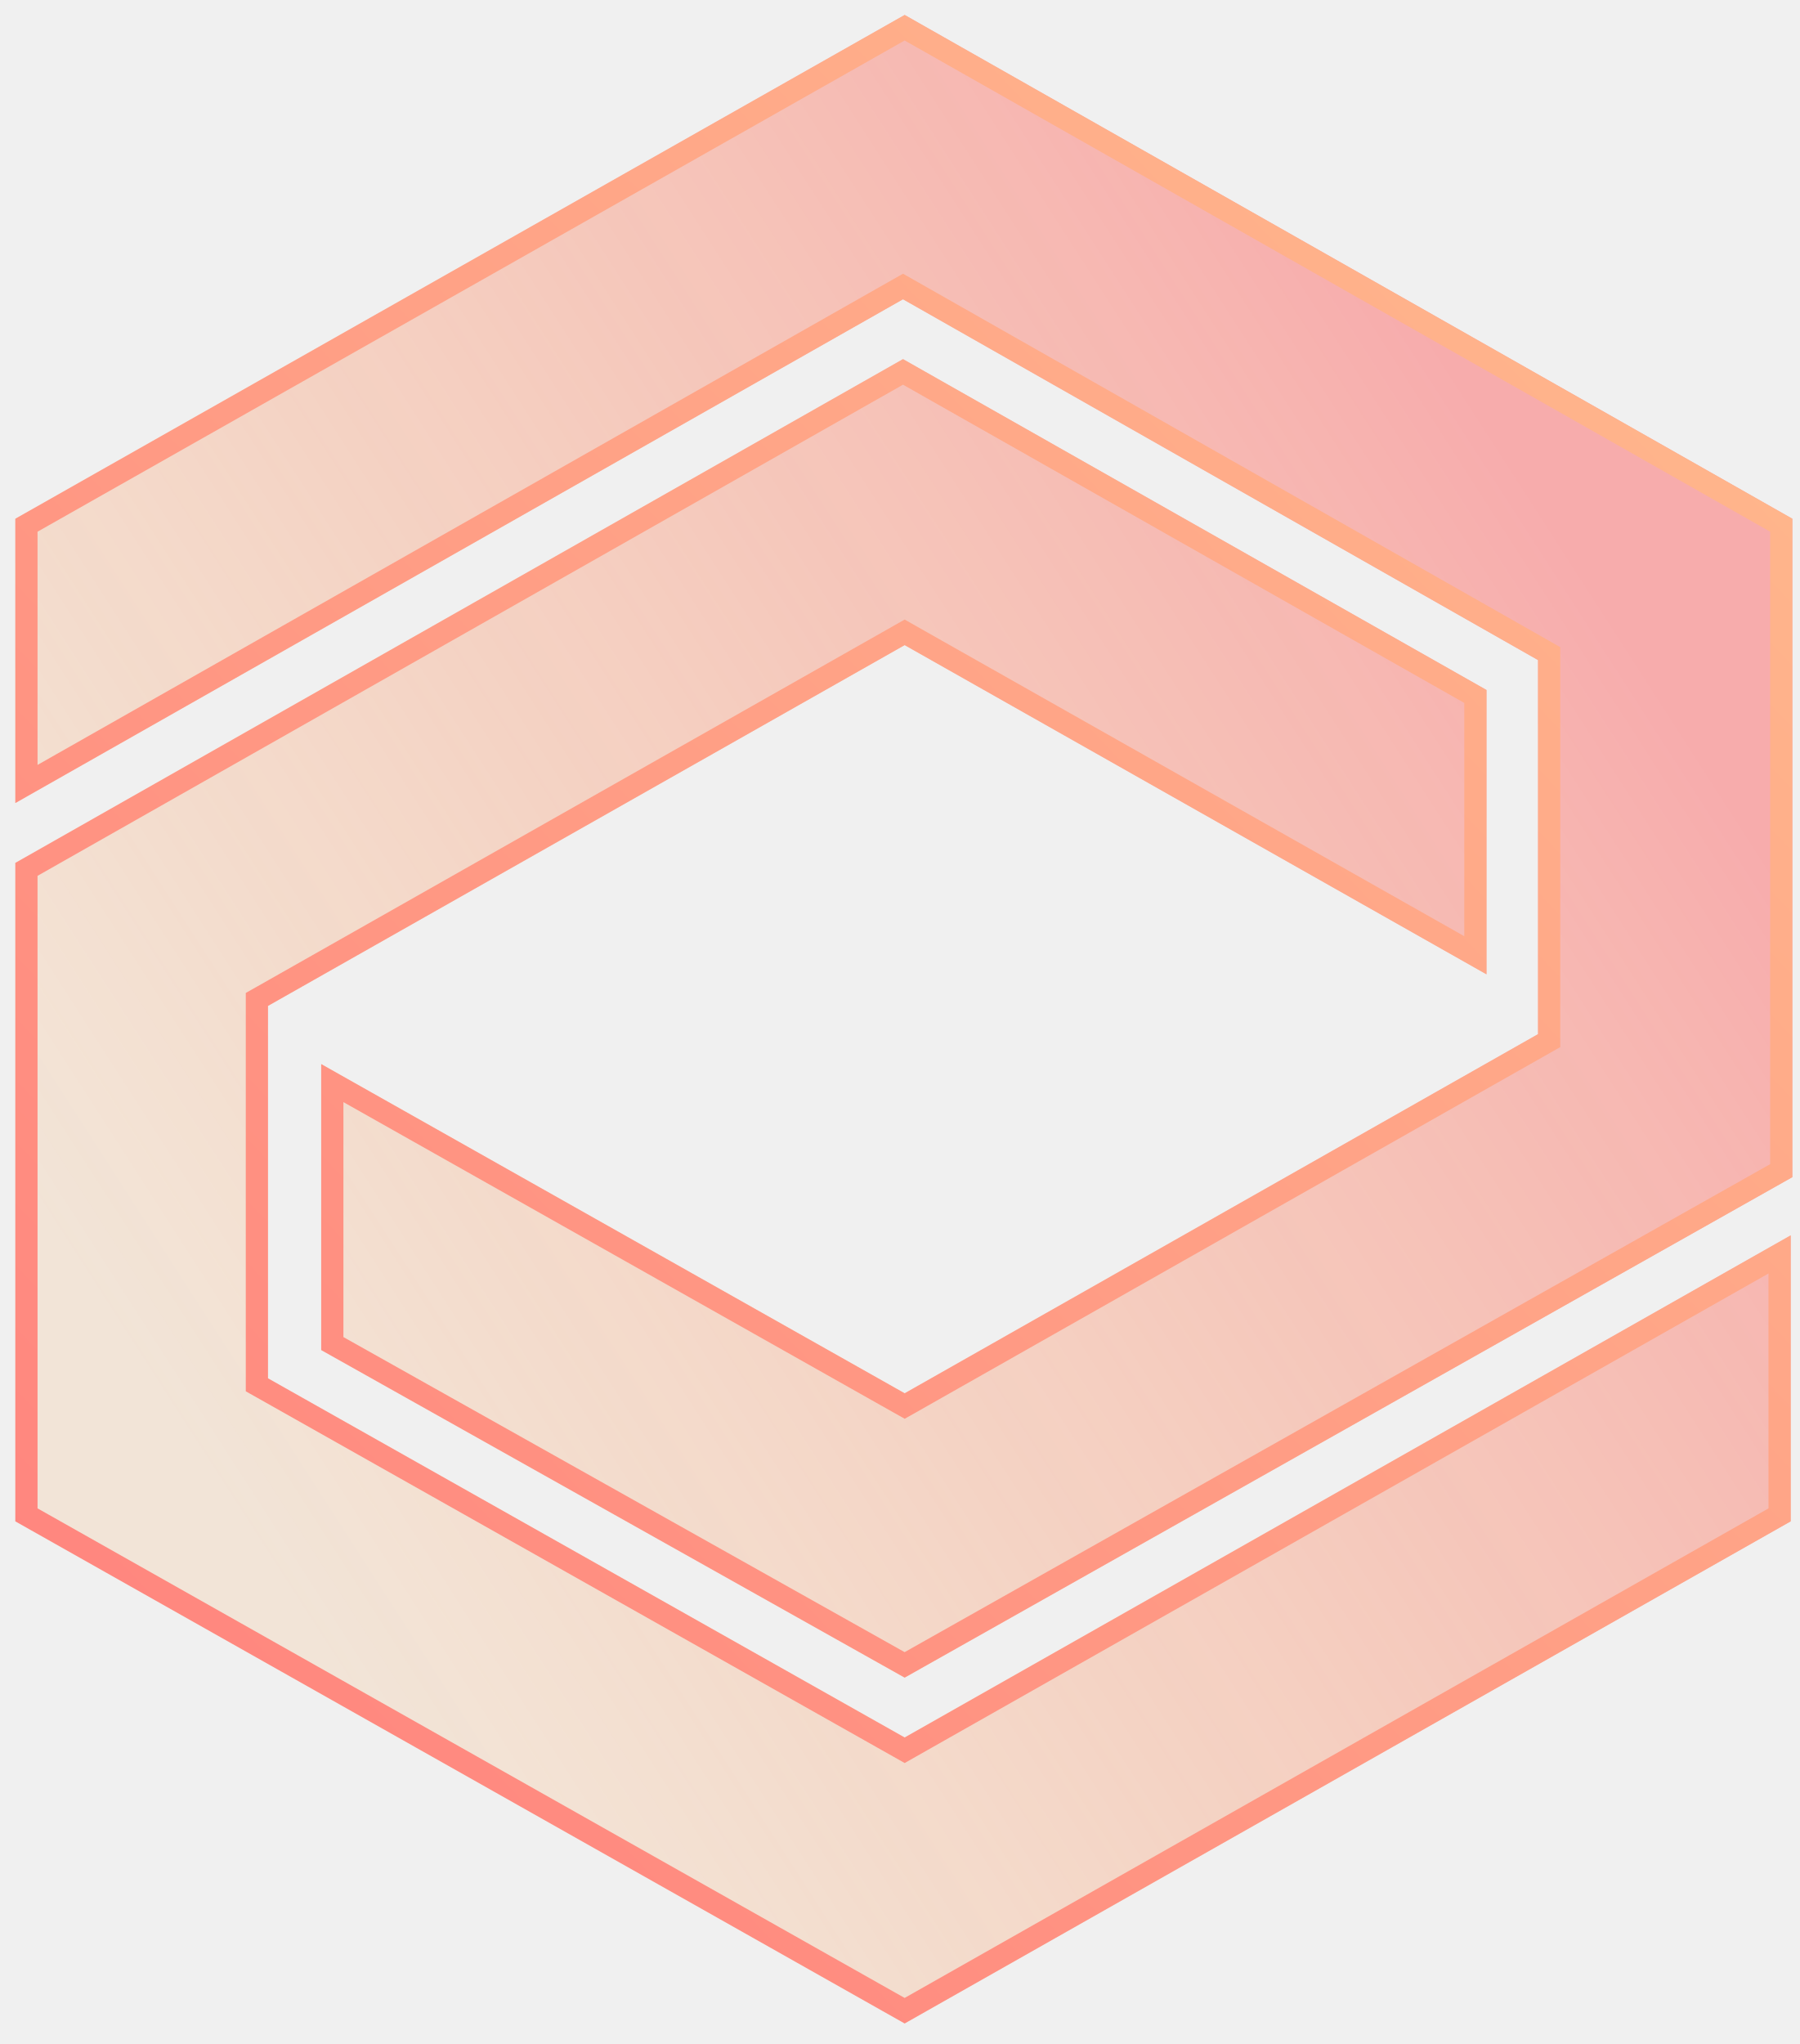
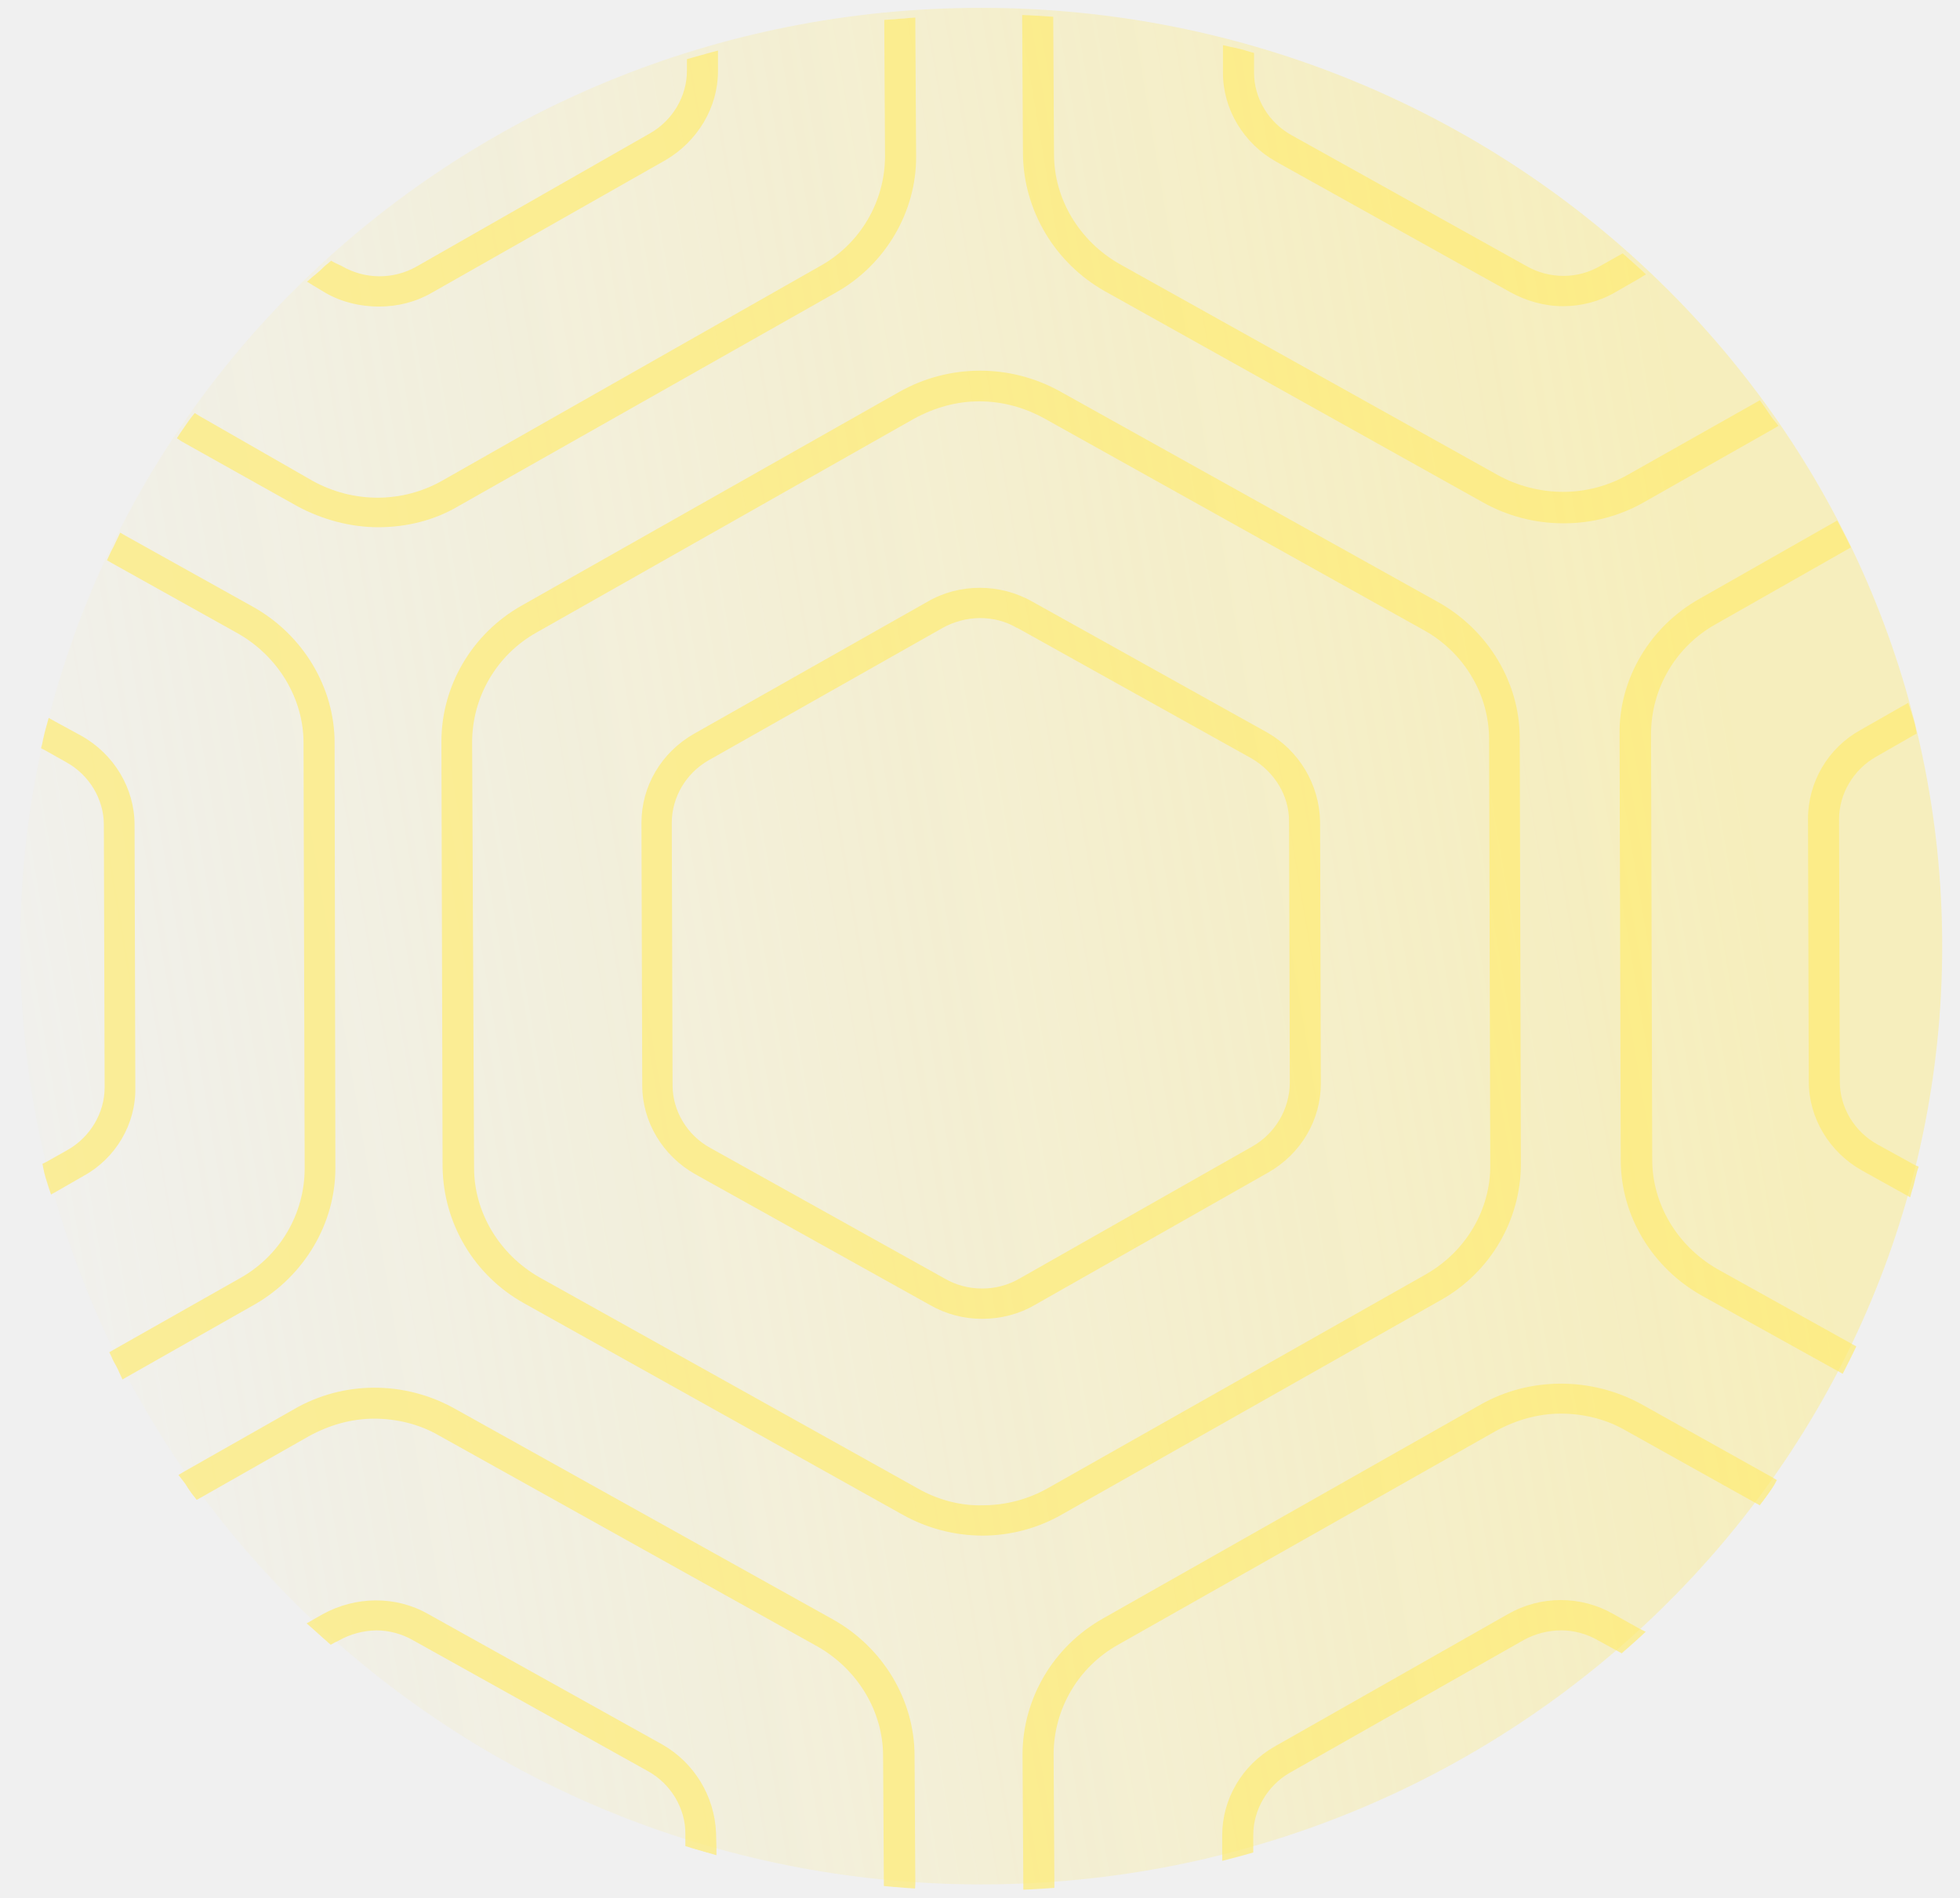
- <svg xmlns="http://www.w3.org/2000/svg" width="81" height="92" fill="none">
-   <path d="M66.92 31.056v12.797L40.727 29.036l-28.662 16.24v16.763l28.662 16.164 39.888-22.6v12.872l-39.888 22.6-40.038-22.6V38.839l39.963-22.675L66.92 31.056z" fill="url(#paint0_linear)" />
-   <path d="M14.46 47.895v12.871L40.726 75.51l39.962-22.526V23.348L40.727.673.689 23.348v12.797L40.652 13.47 69.24 29.71v16.837L40.727 62.712 14.459 47.894z" fill="url(#paint1_linear)" />
-   <path d="M66.42 42.996L40.973 28.601l-.246-.14-.247.14-28.662 16.24-.253.143V62.33l.254.143L40.481 78.64l.246.139.246-.14 39.142-22.177v11.722L40.726 90.501 1.19 68.183V39.13l39.462-22.39L66.42 31.348v11.648zm-25.521-29.96l-.247-.141-.247.14L1.19 35.287V23.64L40.727 1.248l39.462 22.391v29.052L40.726 74.936 14.96 60.474V48.75l25.522 14.397.246.138.247-.139 28.512-16.164.254-.144V29.419l-.253-.144L40.9 13.035z" stroke="url(#paint2_linear)" />
+ <svg xmlns="http://www.w3.org/2000/svg" width="94" height="91" fill="none">
+   <ellipse opacity=".5" cx="47.057" cy="45.377" rx="46.089" ry="45" fill="url(#paint0_linear)" />
+   <mask id="a" maskUnits="userSpaceOnUse" x="1" y="0" width="92" height="91">
+     <g clip-path="url(#clip0)" fill="#FFDD0F">
+       <path opacity=".8" d="M72.886 35.401c0-2.664-1.51-5.16-3.875-6.502L50.828 18.765a7.894 7.894 0 00-7.712.037L25.008 29.05c-2.366 1.34-3.838 3.837-3.838 6.52l.056 20.418a7.598 7.598 0 003.912 6.52l18.145 10.135a7.866 7.866 0 003.838 1.006 7.69 7.69 0 003.894-1.062L69.123 62.34a7.509 7.509 0 003.819-6.52l-.056-20.42zm-4.49 25.71L50.288 71.355a6.35 6.35 0 01-3.13.839c-1.08.037-2.18-.261-3.13-.801L25.866 61.259c-1.92-1.099-3.13-3.11-3.13-5.253l-.093-20.419a6.04 6.04 0 013.092-5.253l18.09-10.246c.987-.54 2.049-.839 3.13-.839 1.099 0 2.16.28 3.166.839l18.164 10.134c1.92 1.062 3.13 3.074 3.13 5.235l.056 20.418c.019 2.124-1.155 4.136-3.074 5.235zm4.21-25.71h.02-.02z" />
+       <path opacity=".8" d="M63.31 39.388a5.033 5.033 0 00-2.552-4.266l-11.234-6.26c-1.565-.894-3.52-.894-5.048 0l-11.197 6.334c-1.565.894-2.515 2.515-2.515 4.266l.037 12.594c0 1.751.988 3.39 2.553 4.266l11.233 6.26a4.99 4.99 0 002.515.67c.895 0 1.77-.223 2.534-.67l11.197-6.353c1.564-.894 2.514-2.515 2.514-4.266l-.037-12.575zM60.07 54.98l-11.197 6.353a3.532 3.532 0 01-1.77.465 3.547 3.547 0 01-1.807-.484l-11.233-6.26c-1.118-.614-1.807-1.788-1.807-2.999l-.038-12.594c0-1.23.69-2.384 1.77-2.999l11.197-6.334a3.756 3.756 0 011.807-.485c.633 0 1.23.15 1.77.466h.018l11.234 6.26c1.117.652 1.807 1.788 1.807 3l.037 12.593a3.55 3.55 0 01-1.788 3.018zm29.061 9.652l-6.762-3.764c-1.92-1.099-3.13-3.11-3.13-5.253l-.056-20.418a6.04 6.04 0 013.093-5.254L89 26.123l.223-.13-.111-.223c-.056-.15-.13-.28-.205-.41a3.73 3.73 0 01-.187-.391l-.13-.28-.26.15-6.782 3.856c-2.422 1.341-3.912 3.875-3.875 6.52l.056 20.418c0 2.683 1.509 5.18 3.912 6.52l6.819 3.783.242.13.13-.242c.168-.28.298-.56.41-.838l.112-.243-.224-.111z" />
+       <path opacity=".8" d="M91.833 55.876l-1.789-.987c-1.118-.615-1.807-1.789-1.807-3L88.2 39.297c0-1.23.69-2.385 1.77-3l1.788-1.024.168-.093-.038-.205c-.055-.317-.167-.634-.26-.932l-.112-.335-.298.168-1.993 1.136a4.874 4.874 0 00-2.515 4.266l.037 12.594c0 1.751.987 3.39 2.552 4.266l2.012 1.118.298.168.093-.336c.056-.149.093-.316.13-.466l.112-.447.075-.223-.186-.075zm-75.786-20.25c0-2.664-1.51-5.16-3.875-6.502l-6.148-3.428-.26-.15-.131.28c-.056.13-.13.261-.186.392-.075.13-.15.279-.205.41l-.112.242.223.13 6.074 3.39c1.919 1.1 3.13 3.112 3.13 5.236l.055 20.418a6.04 6.04 0 01-3.092 5.253l-6.055 3.428-.223.13.111.224c.056.15.13.28.205.41.075.13.13.26.187.391l.13.28.26-.15 6.111-3.465c2.366-1.378 3.838-3.875 3.838-6.52l-.037-20.4z" />
+       <path opacity=".8" d="M6.453 39.555c0-1.751-.988-3.39-2.553-4.266l-1.266-.69-.299-.167-.093.335a9.594 9.594 0 00-.223.931l-.056.187.186.093 1.025.577c1.118.615 1.807 1.789 1.807 3l.037 12.593c0 1.23-.69 2.385-1.77 3l-1.024.577-.187.093.038.205c.056.317.167.634.26.932l.112.335.298-.167 1.267-.727c1.528-.838 2.515-2.478 2.478-4.248l-.037-12.593zM85.07 20.144c-.186-.224-.317-.466-.522-.745l-.149-.205-.223.13-6.074 3.428a6.3 6.3 0 01-3.13.838 6.541 6.541 0 01-3.13-.8L53.68 12.654c-1.919-1.1-3.13-3.111-3.13-5.254l-.037-6.353v-.26l-.242-.02c-.168-.018-.317-.018-.485-.036-.149 0-.298-.019-.447-.038l-.316-.018v.316l.037 6.41c.037 2.719 1.546 5.215 3.912 6.557l18.145 10.134a7.866 7.866 0 003.838 1.006h.037a7.733 7.733 0 003.875-1.024l6.148-3.484.28-.168-.224-.28z" />
+       <path opacity=".8" d="M78.68 12.915c-.112-.093-.223-.205-.354-.316-.111-.112-.242-.205-.354-.317l-.149-.13-.167.093-.895.503a3.513 3.513 0 01-1.77.484 3.597 3.597 0 01-1.806-.484L61.95 6.488c-1.118-.615-1.807-1.788-1.807-3V2.54l-.205-.056a7.88 7.88 0 00-.95-.242l-.336-.075V3.49c0 1.75.988 3.39 2.553 4.266l11.233 6.26c.746.41 1.621.67 2.515.67.876 0 1.752-.223 2.515-.67l1.137-.652.335-.205-.26-.243zM34.08 2.519c-.149.037-.316.093-.465.13-.15.038-.317.093-.466.13l-.205.057v.559c0 1.23-.69 2.384-1.77 2.999l-11.196 6.39a3.597 3.597 0 01-3.577-.019l-.354-.167-.168-.094-.149.13c-.13.094-.242.206-.354.318-.112.093-.223.204-.354.298l-.298.26.335.205.56.336c.782.447 1.676.652 2.552.652.913 0 1.788-.224 2.552-.67l11.196-6.354c1.528-.894 2.515-2.515 2.515-4.266v-.987l-.354.093z" />
+       <path opacity=".8" d="M43.898 1.142V.844L43.6.862a3.835 3.835 0 01-.465.038 3.921 3.921 0 01-.466.037l-.26.019v.26l.036 6.279a6.04 6.04 0 01-3.092 5.253L21.245 23.032a6.3 6.3 0 01-3.13.838c-1.1 0-2.161-.28-3.111-.801l-5.459-3.13-.205-.13-.149.186c-.186.242-.354.503-.54.764l-.168.26.224.15 5.589 3.13c1.155.614 2.496.987 3.838.987 1.378 0 2.72-.335 3.875-1.025l18.108-10.246c2.366-1.341 3.837-3.875 3.819-6.52l-.038-6.353zm41.097 69.711l-6.297-3.52c-2.403-1.305-5.365-1.305-7.73.055l-18.09 10.247c-2.366 1.341-3.838 3.837-3.838 6.52l.037 6.222v.28h.28c.316 0 .652-.037.95-.056l.26-.019v-.26l-.037-6.186a6.04 6.04 0 013.093-5.253L71.73 68.637c.987-.54 2.05-.839 3.13-.839 1.062 0 2.16.261 3.092.801l6.241 3.484.205.112.15-.186a8.62 8.62 0 00.54-.783l.13-.242-.224-.13z" />
+       <path opacity=".8" d="M78.605 78.1l-1.23-.69a5.086 5.086 0 00-5.048 0l-11.196 6.354c-1.565.894-2.515 2.515-2.515 4.266v1.267l.354-.112.447-.112c.149-.037.316-.074.484-.13l.205-.056v-.875c0-1.23.69-2.385 1.77-3l11.196-6.353a3.78 3.78 0 011.807-.466c.597 0 1.23.168 1.77.485l.988.54.167.093.15-.13a12.1 12.1 0 00.726-.652l.26-.261-.335-.168zm-44.264 9.801a5.123 5.123 0 00-2.57-4.229l-11.234-6.26c-1.565-.894-3.484-.856-5.049 0l-.428.243-.354.205.298.26c.111.094.223.206.354.317.111.112.242.205.354.317l.149.13.167-.093.224-.112a3.799 3.799 0 011.807-.484c.596 0 1.23.168 1.77.484l11.233 6.26c1.118.615 1.808 1.789 1.808 3v.633l.204.056c.15.037.317.093.466.13.15.037.317.093.466.13l.354.112v-.372l-.019-.727z" />
+       <path opacity=".8" d="M43.898 90.34l-.037-6.129c0-2.683-1.51-5.179-3.875-6.52L21.803 67.556c-2.403-1.341-5.346-1.341-7.712.037l-5.254 2.981-.28.168.206.26c.093.112.167.224.242.355.093.13.167.26.28.39l.148.187.205-.112 5.18-2.943c.987-.54 2.048-.839 3.129-.839 1.062 0 2.161.261 3.093.801l18.182 10.135c1.919 1.1 3.13 3.111 3.13 5.235l.037 6.073v.261l.242.019c.15.018.317.037.466.037.15.019.317.037.466.037l.316.037.02-.335z" />
+     </g>
+   </mask>
+   <g mask="url(#a)">
+     <ellipse cx="47" cy="45.676" rx="46.296" ry="45" fill="#FFEB6F" />
+   </g>
  <defs>
-     <linearGradient id="paint0_linear" x1="12.357" y1="70.68" x2="74.551" y2="30.648" gradientUnits="userSpaceOnUse">
-       <stop stop-color="#FFA24B" stop-opacity=".15" />
-       <stop offset="1" stop-color="#FF6767" stop-opacity=".49" />
+     <linearGradient id="paint0_linear" x1="-1.158" y1="79.474" x2="88.358" y2="64.264" gradientUnits="userSpaceOnUse">
+       <stop stop-color="#FFEB6F" stop-opacity="0" />
+       <stop offset="1" stop-color="#FFEB6F" stop-opacity=".8" />
    </linearGradient>
-     <linearGradient id="paint1_linear" x1="12.357" y1="70.68" x2="74.551" y2="30.648" gradientUnits="userSpaceOnUse">
-       <stop stop-color="#FFA24B" stop-opacity=".15" />
-       <stop offset="1" stop-color="#FF6767" stop-opacity=".49" />
-     </linearGradient>
-     <linearGradient id="paint2_linear" x1="88.671" y1="6.323" x2="7.954" y2="82.735" gradientUnits="userSpaceOnUse">
-       <stop stop-color="#FFBE8E" />
-       <stop offset="1" stop-color="#FF847E" />
-     </linearGradient>
+     <clipPath id="clip0">
+       <path fill="#fff" transform="translate(1.963 .676)" d="M0 0h90.075v90H0z" />
+     </clipPath>
  </defs>
</svg>
